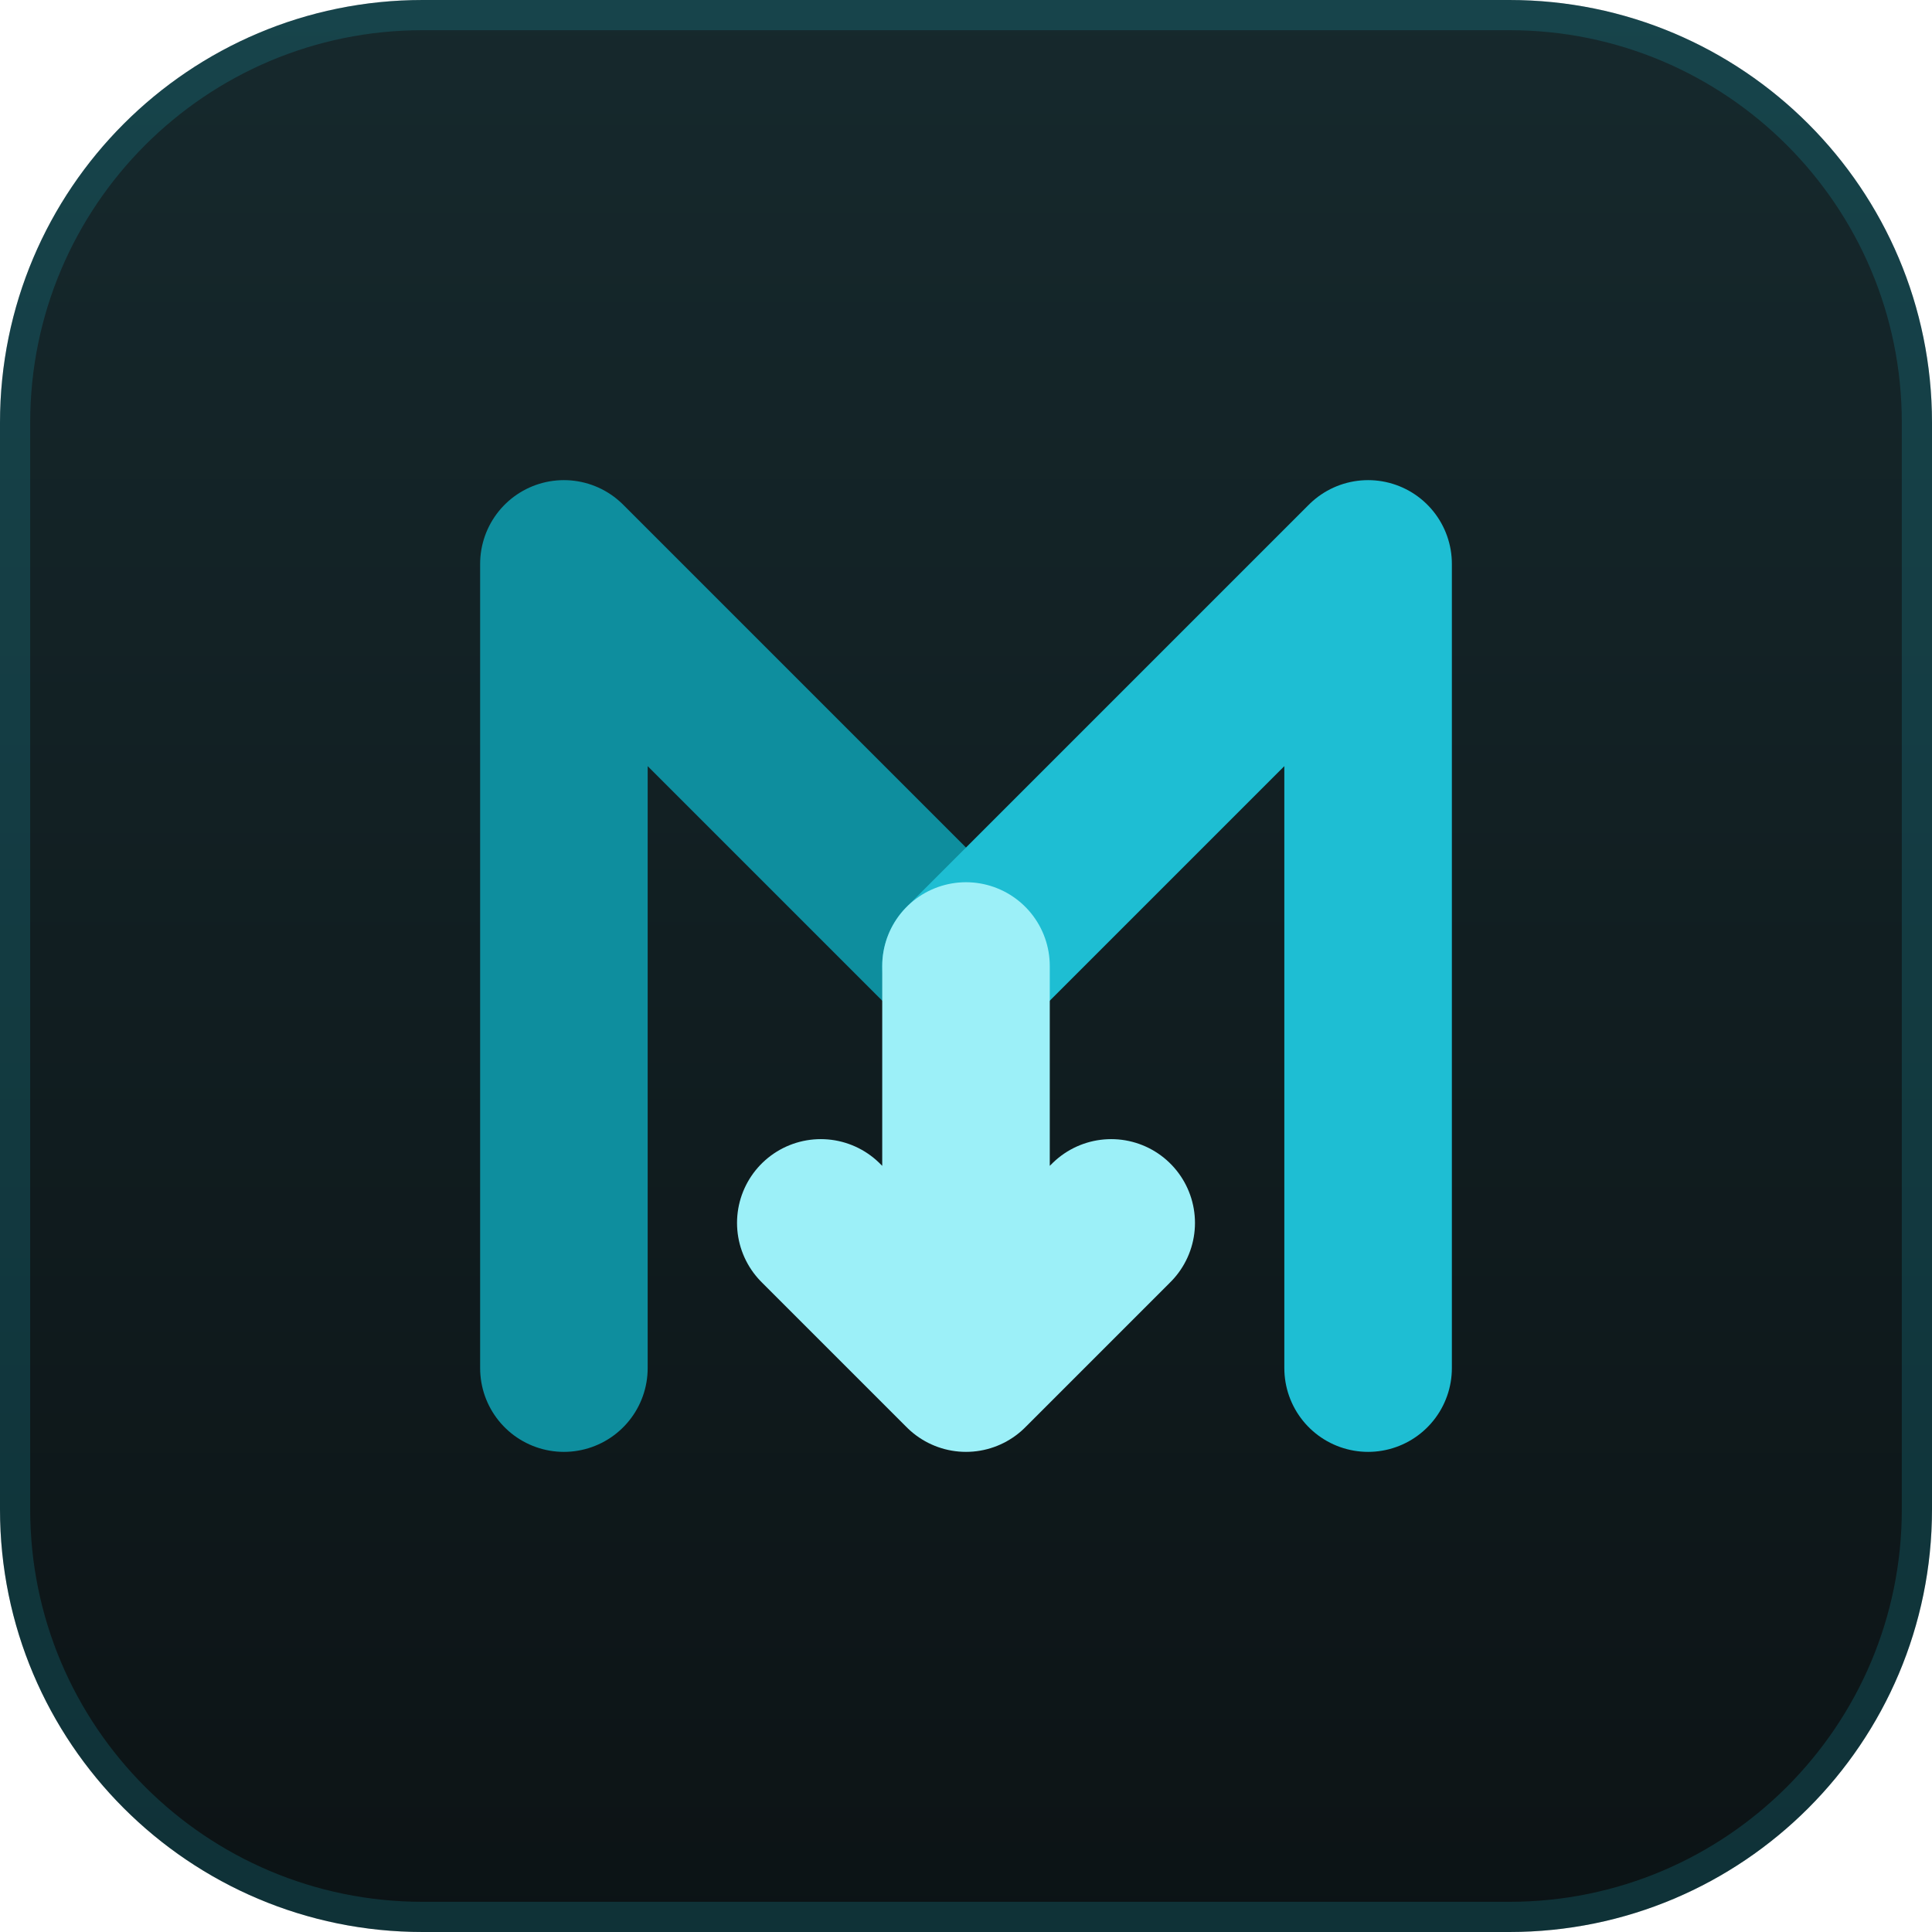
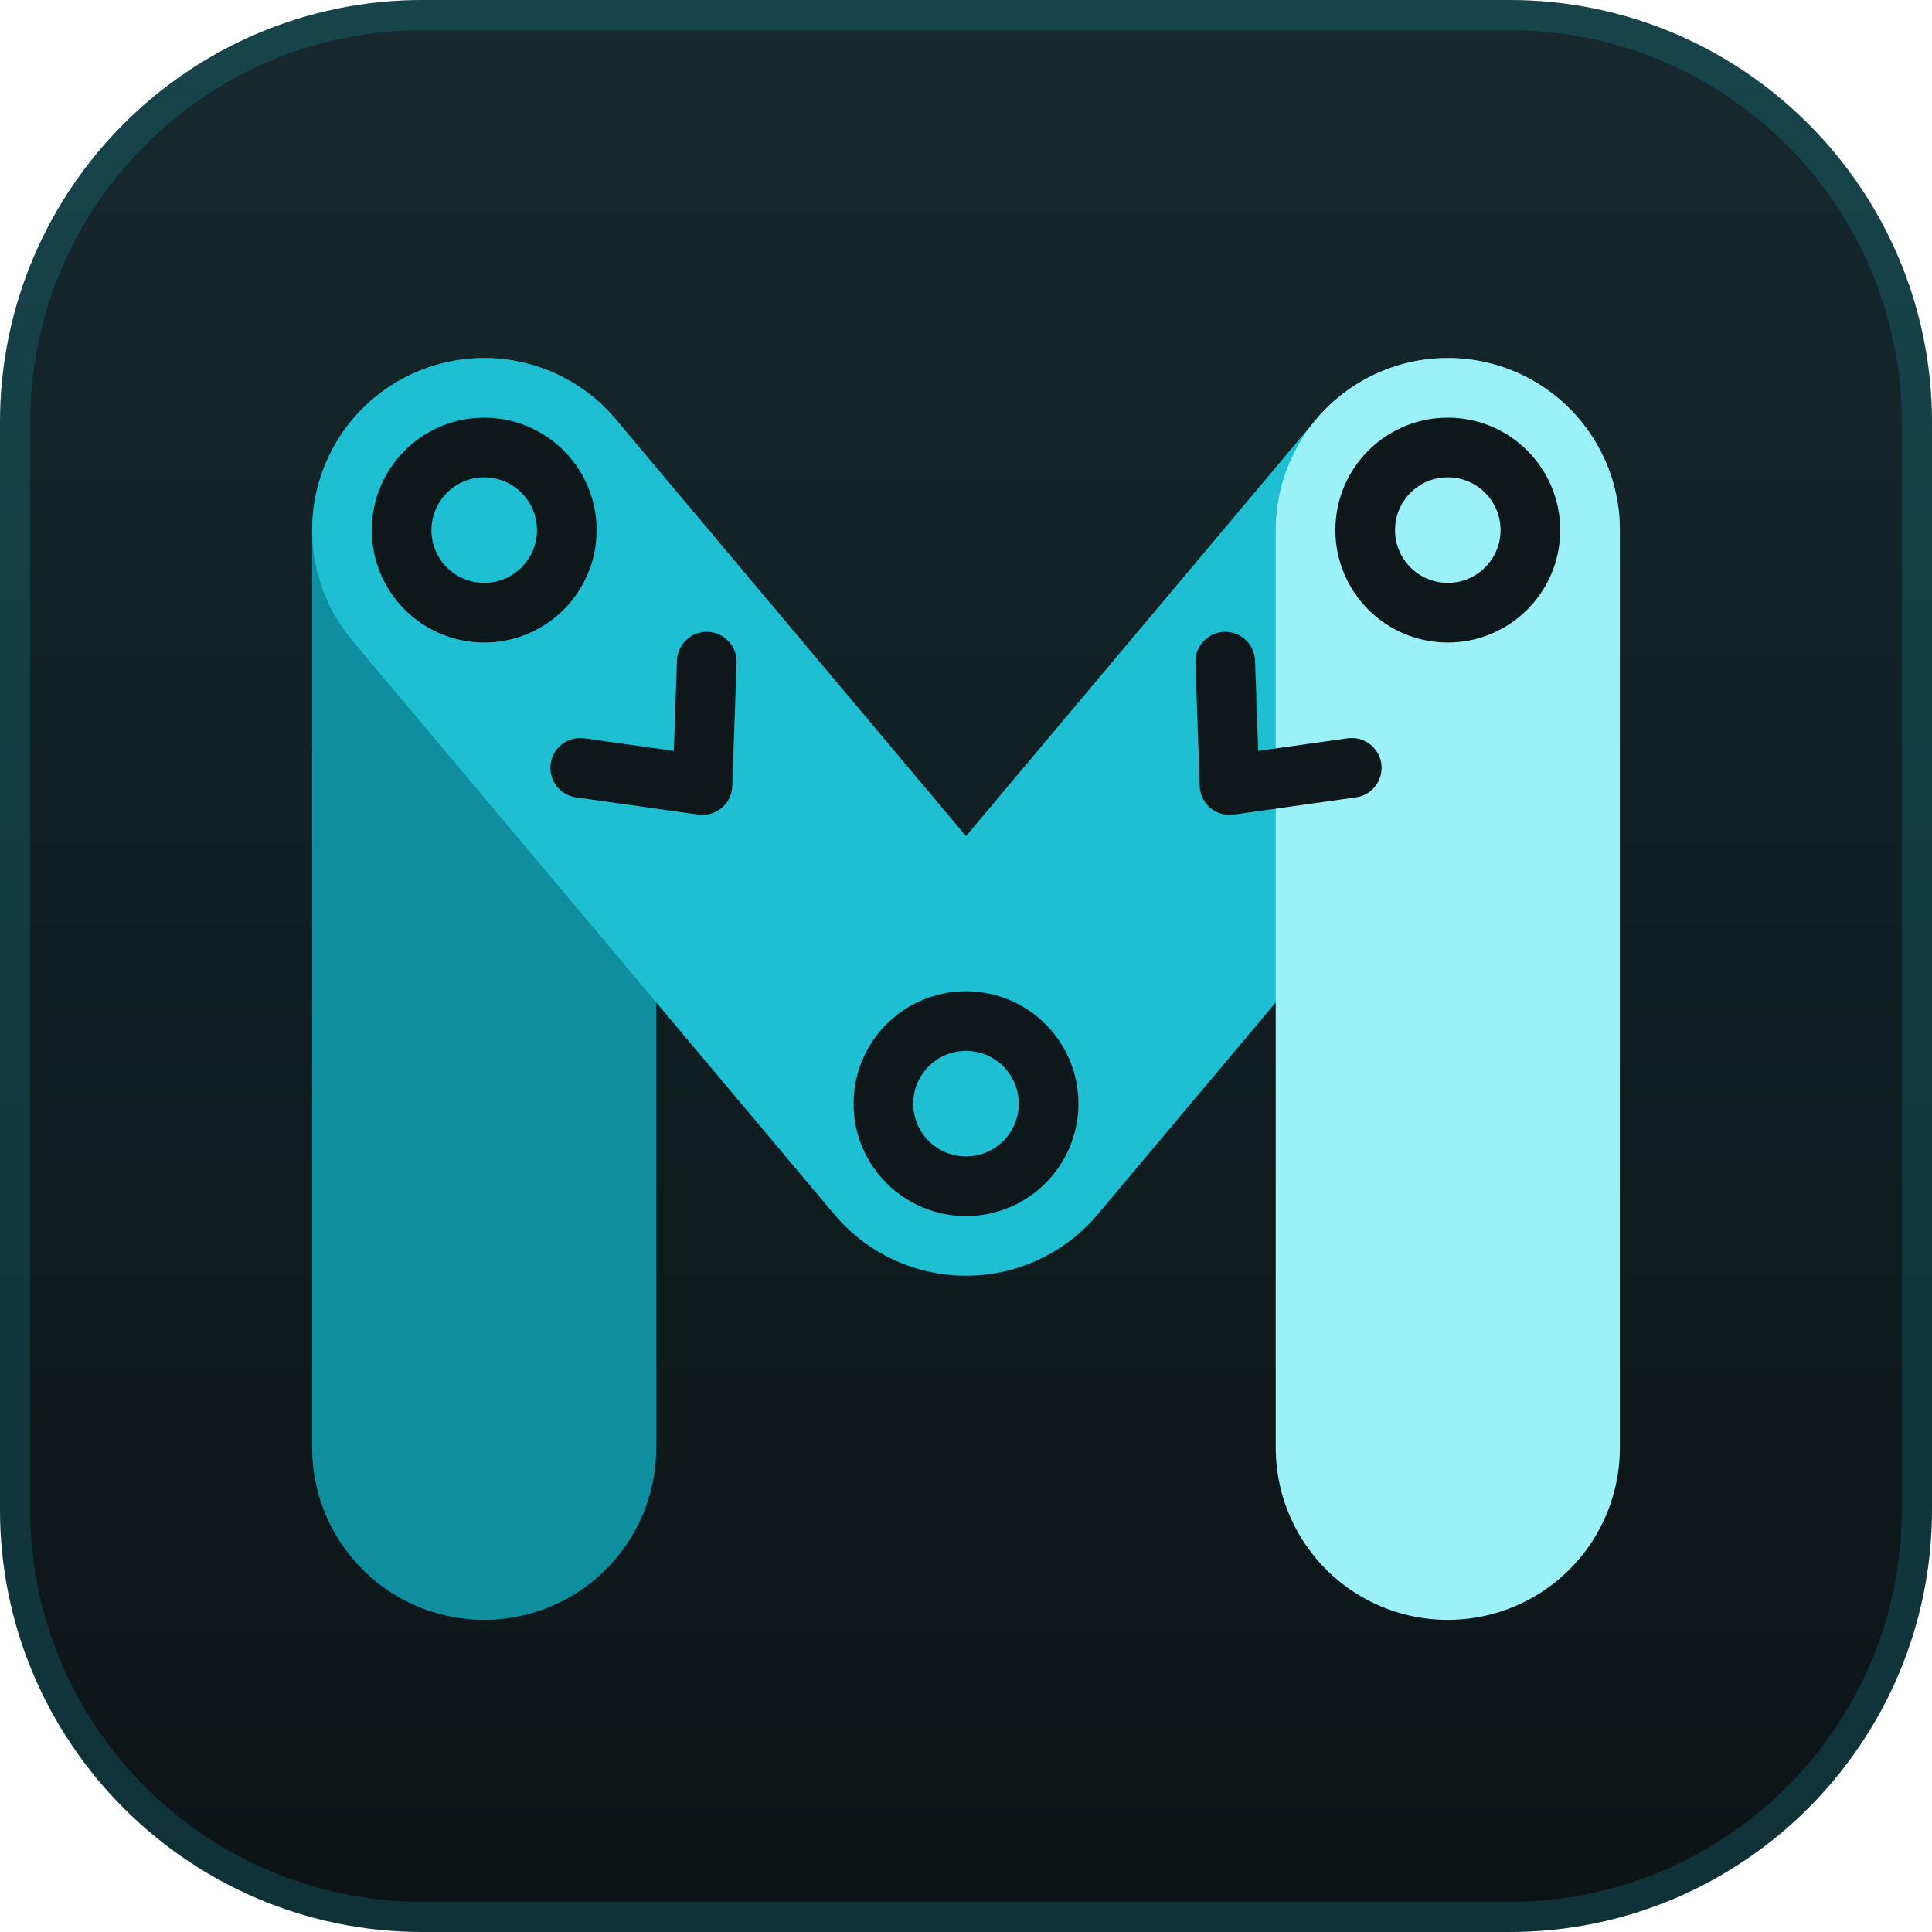
<svg xmlns="http://www.w3.org/2000/svg" viewBox="0 0 64 64" width="256" height="256">
  <defs>
    <linearGradient id="tile" x1="0" y1="0" x2="0" y2="1">
      <stop offset="0" stop-color="#16292D" />
      <stop offset="1" stop-color="#0C1315" />
    </linearGradient>
  </defs>
  <rect width="64" height="64" rx="14" fill="url(#tile)" />
  <rect x=".5" y=".5" width="63" height="63" rx="13.5" fill="none" stroke="#1EBED3" stroke-opacity=".18" />
-   <g transform="translate(32 32) scale(.74) translate(-32 -32)" fill="none" stroke-linecap="round" stroke-linejoin="round" stroke-width="7.5">
-     <path stroke="#0E8E9E" d="M14 50V14l18 18" />
-     <path stroke="#1EBED3" d="M50 50V14L32 32" />
-     <path stroke="#9CF0F8" d="M32 32v18m-6.5-6.5L32 50l6.5-6.5" />
+   <g transform="translate(32 32) scale(.76) translate(-32 -32)">
+     <g fill="none" stroke-linecap="round" stroke-linejoin="round" stroke-width="15">
+       <path stroke="#0E8E9E" d="M11 53V13" />
+       <path stroke="#1EBED3" d="M11 13L32 38L53 13" />
+       <path stroke="#9CF0F8" d="M53 13V53" />
+     </g>
+     <g fill="none" stroke="#0E181B" stroke-width="2.6" stroke-linecap="round" stroke-linejoin="round">
+       <circle cx="11" cy="13" r="3.6" />
+       <circle cx="53" cy="13" r="3.6" />
+       <circle cx="32" cy="38" r="3.6" />
+       <path transform="translate(20 23.5) rotate(50)" d="M-3.2 -3.6L0.8 0L-3.2 3.6" />
+       <path transform="translate(44 23.5) rotate(130)" d="M-3.2 -3.6L0.8 0L-3.2 3.6" />
+     </g>
  </g>
</svg>
